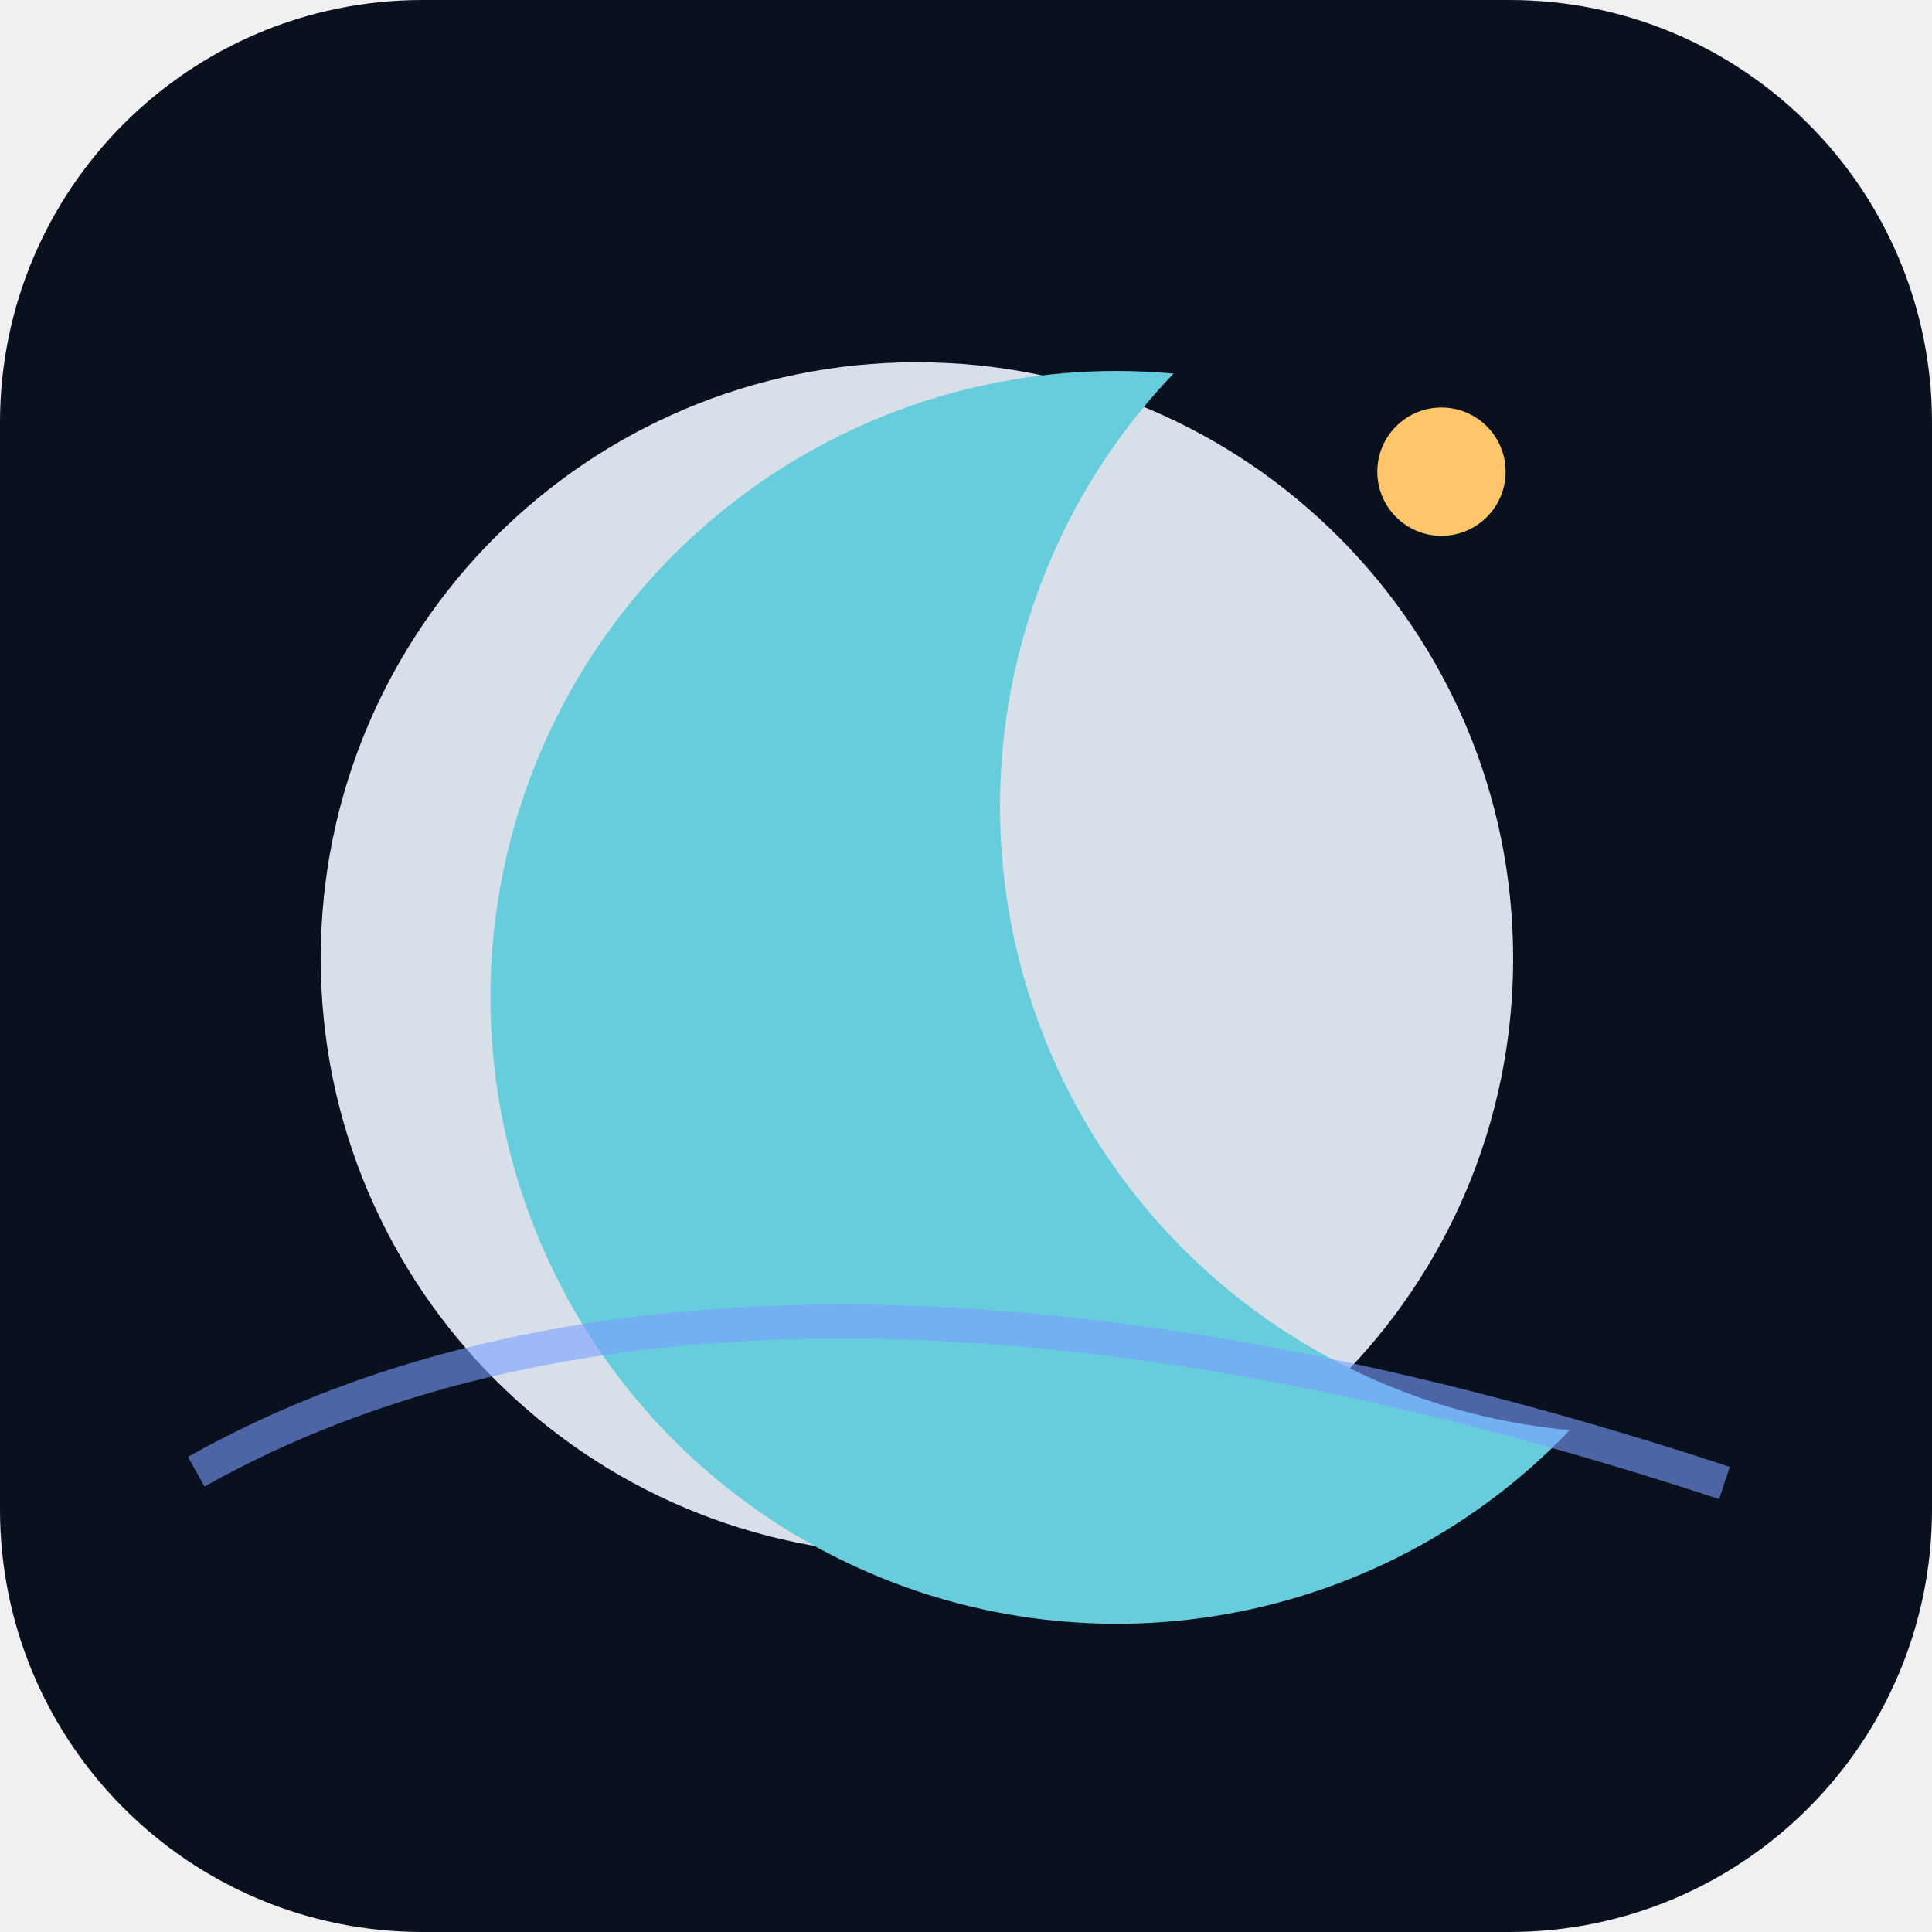
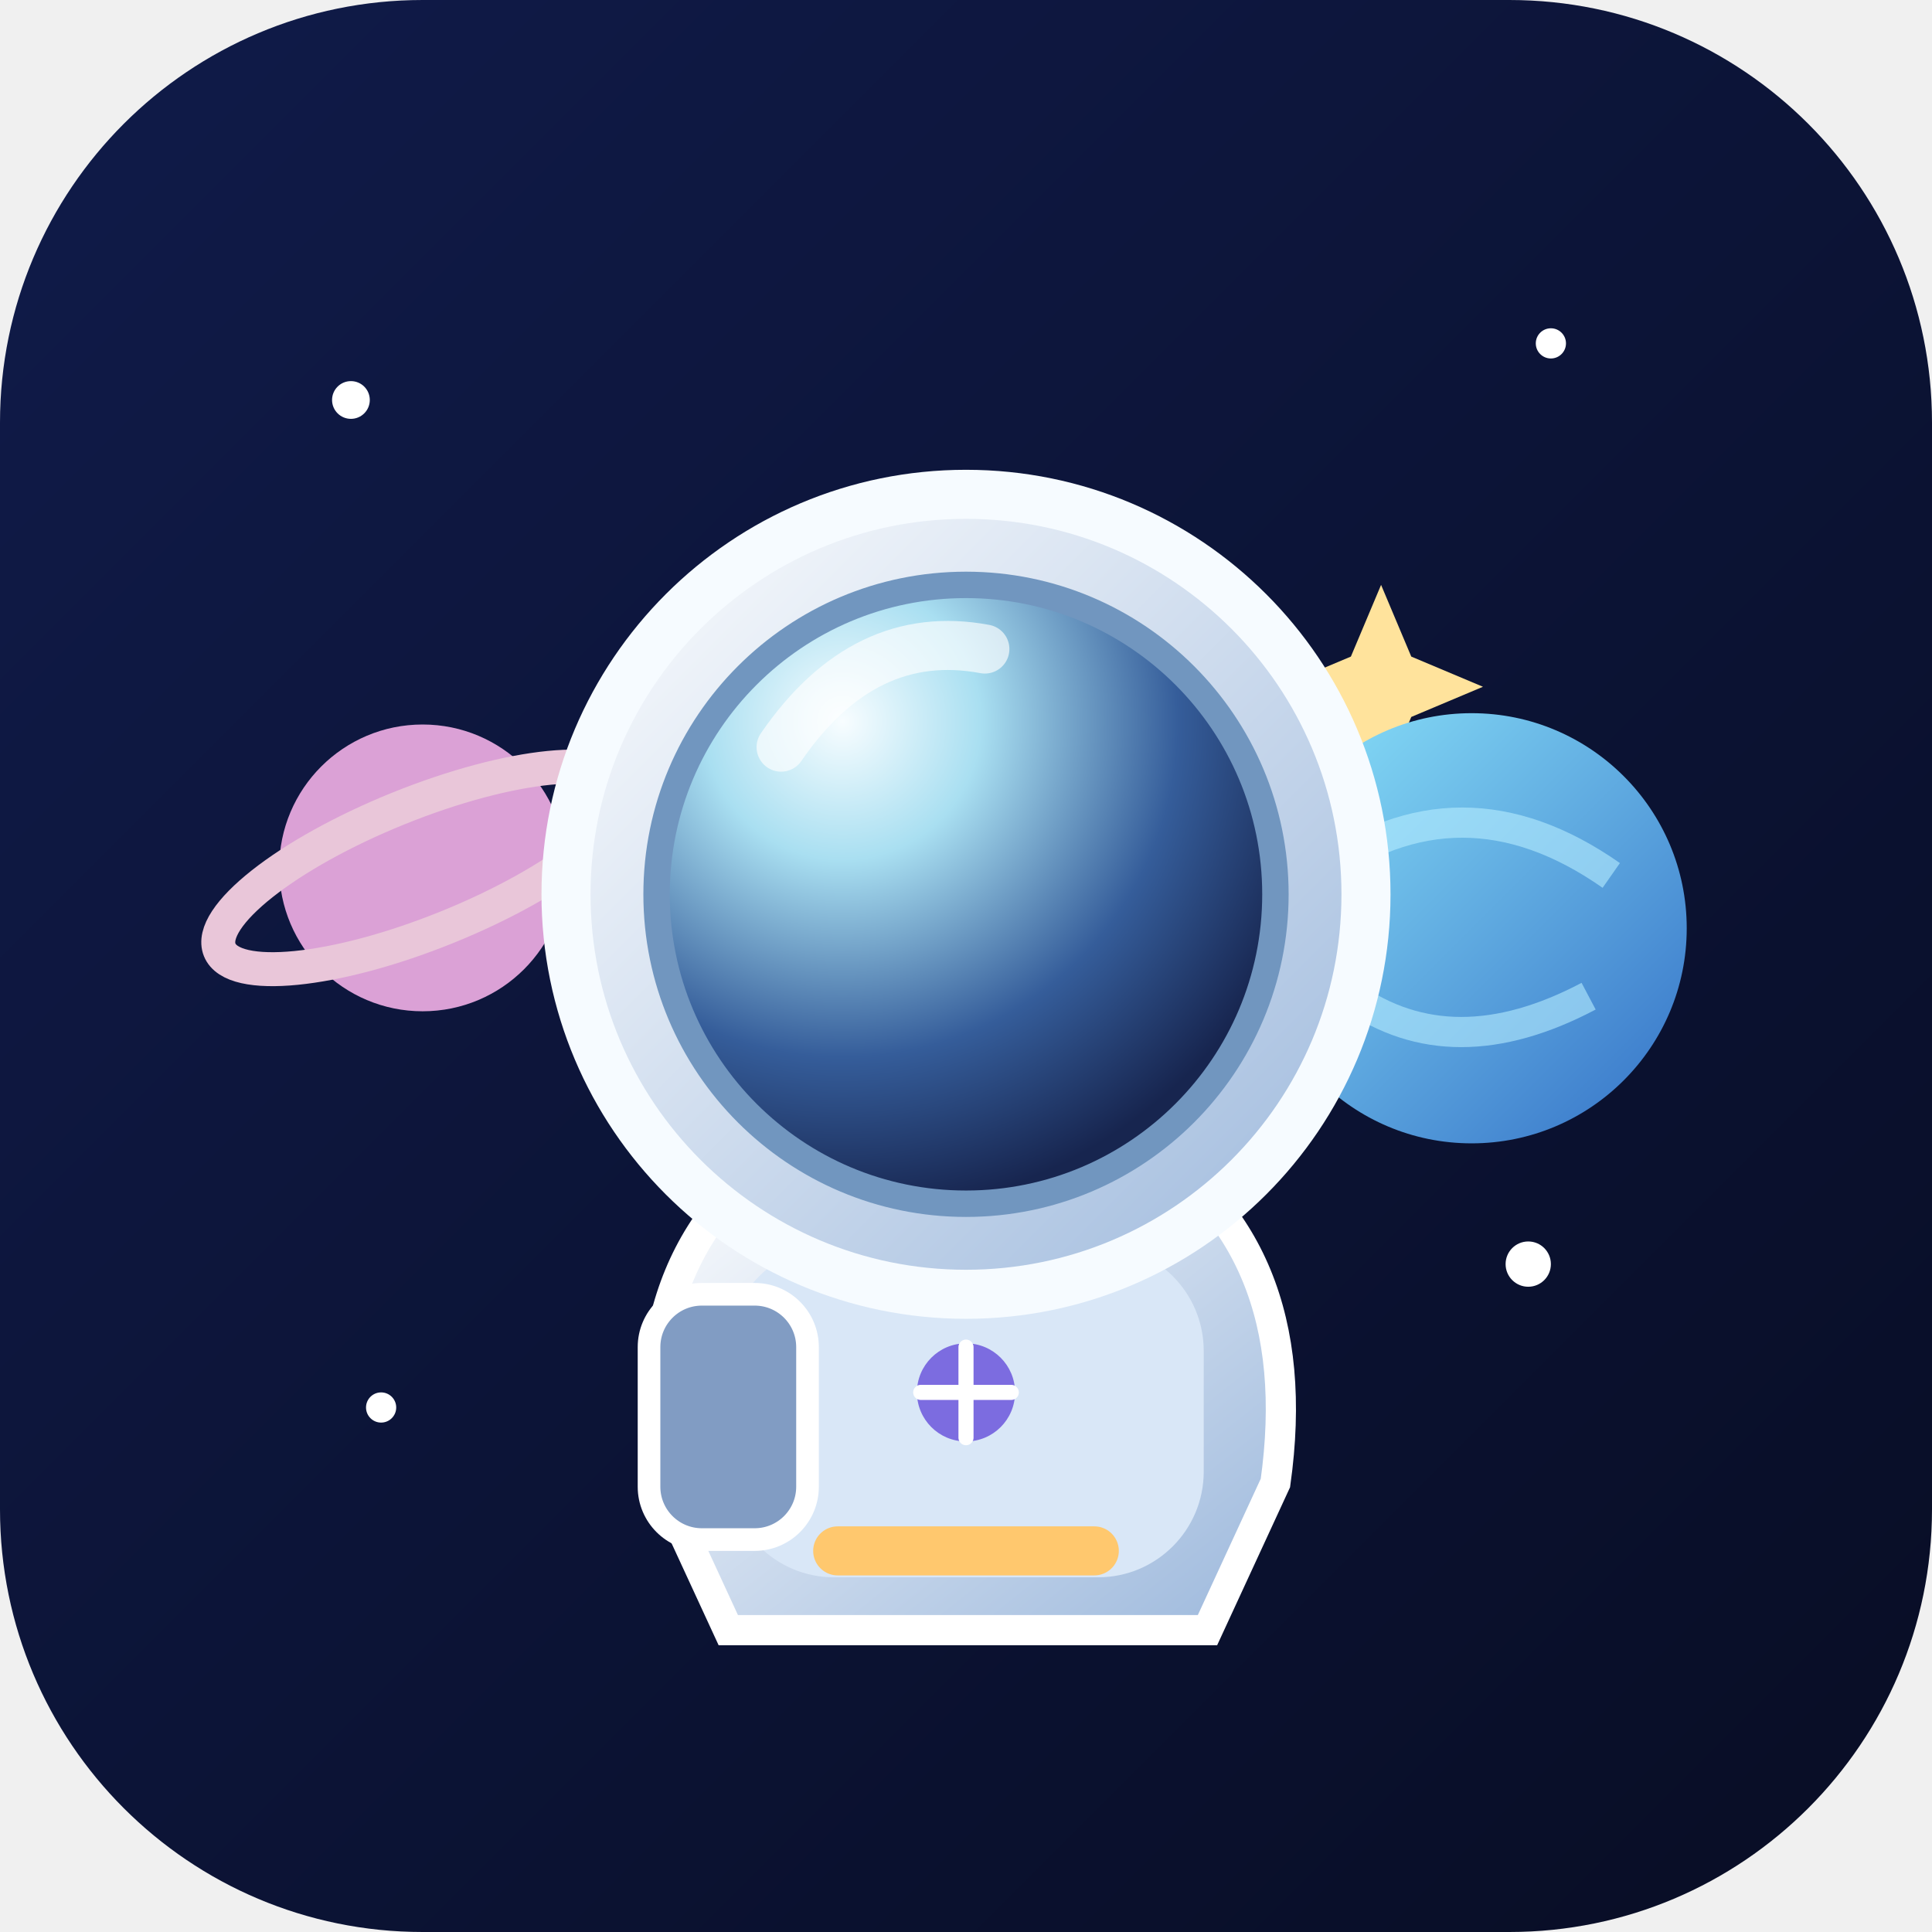
<svg xmlns="http://www.w3.org/2000/svg" viewBox="0 0 512 512">
-   <rect width="512" height="512" rx="112" fill="#09111f" />
-   <circle cx="243" cy="254" r="158" fill="#d7e0e9" />
-   <path d="M311 99a166 166 0 1 0 105 280A166 166 0 0 1 311 99Z" fill="#67cddd" />
-   <circle cx="382" cy="125" r="17" fill="#ffc56b" />
-   <path d="M52 390c98-55 238-52 405 3" fill="none" stroke="#7a9cff" stroke-width="9" opacity=".6" />
+   <defs>
+     <linearGradient id="bg" x1="0" y1="0" x2="1" y2="1">
+       <stop stop-color="#101b4a" />
+       <stop offset="1" stop-color="#080d24" />
+     </linearGradient>
+     <radialGradient id="glass" cx=".3" cy=".22" r=".8">
+       <stop stop-color="#f8fdff" />
+       <stop offset=".28" stop-color="#a9dff1" />
+       <stop offset=".68" stop-color="#355d9a" />
+       <stop offset="1" stop-color="#17254f" />
+     </radialGradient>
+     <linearGradient id="suit" x1="0" y1="0" x2="1" y2="1">
+       <stop stop-color="#fff" />
+       <stop offset="1" stop-color="#9cb8dc" />
+     </linearGradient>
+     <linearGradient id="planet" x1="0" y1="0" x2="1" y2="1">
+       <stop stop-color="#8be4fa" />
+       <stop offset="1" stop-color="#3471c7" />
+     </linearGradient>
+   </defs>
+   <rect width="512" height="512" rx="112" fill="url(#bg)" />
+   <g fill="#fff">
+     <circle cx="93" cy="106" r="5" />
+     <circle cx="411" cy="91" r="4" />
+     <circle cx="405" cy="335" r="6" />
+     <circle cx="101" cy="373" r="4" />
+     <path d="M366 155l8 19 19 8-19 8-8 19-8-19-19-8 19-8z" fill="#ffe39c" />
+   </g>
+   <circle cx="390" cy="246" r="57" fill="url(#planet)" />
+   <path d="M349 232q38-28 78 0M358 264q27 19 63 0" fill="none" stroke="#b6edff" stroke-width="8" opacity=".6" />
+   <circle cx="112" cy="230" r="38" fill="#dba1d6" />
+   <ellipse cx="112" cy="230" rx="58" ry="17" fill="none" stroke="#e9c6d9" stroke-width="9" transform="rotate(-22 112 230)" />
+   <path d="M175 393q-9-64 38-92h87q47 28 38 92l-18 39H193z" fill="url(#suit)" stroke="#fff" stroke-width="8" />
+   <rect x="193" y="330" width="126" height="88" rx="28" fill="#d9e7f7" />
+   <circle cx="256" cy="237" r="106" fill="url(#suit)" stroke="#f6fbff" stroke-width="13" />
+   <circle cx="256" cy="237" r="82" fill="url(#glass)" stroke="#7196bf" stroke-width="7" />
+   <path d="M207 198q22-32 54-26" fill="none" stroke="#fff" stroke-width="13" stroke-linecap="round" opacity=".65" />
+   <rect x="172" y="343" width="42" height="65" rx="14" fill="#819cc3" stroke="#fff" stroke-width="6" />
+   <path d="M222 411h68" stroke="#ffc86e" stroke-width="13" stroke-linecap="round" />
+   <circle cx="256" cy="369" r="13" fill="#7c6ce0" />
+   <path d="M244 369h24M256 357v24" stroke="#fff" stroke-width="4" stroke-linecap="round" />
</svg>
